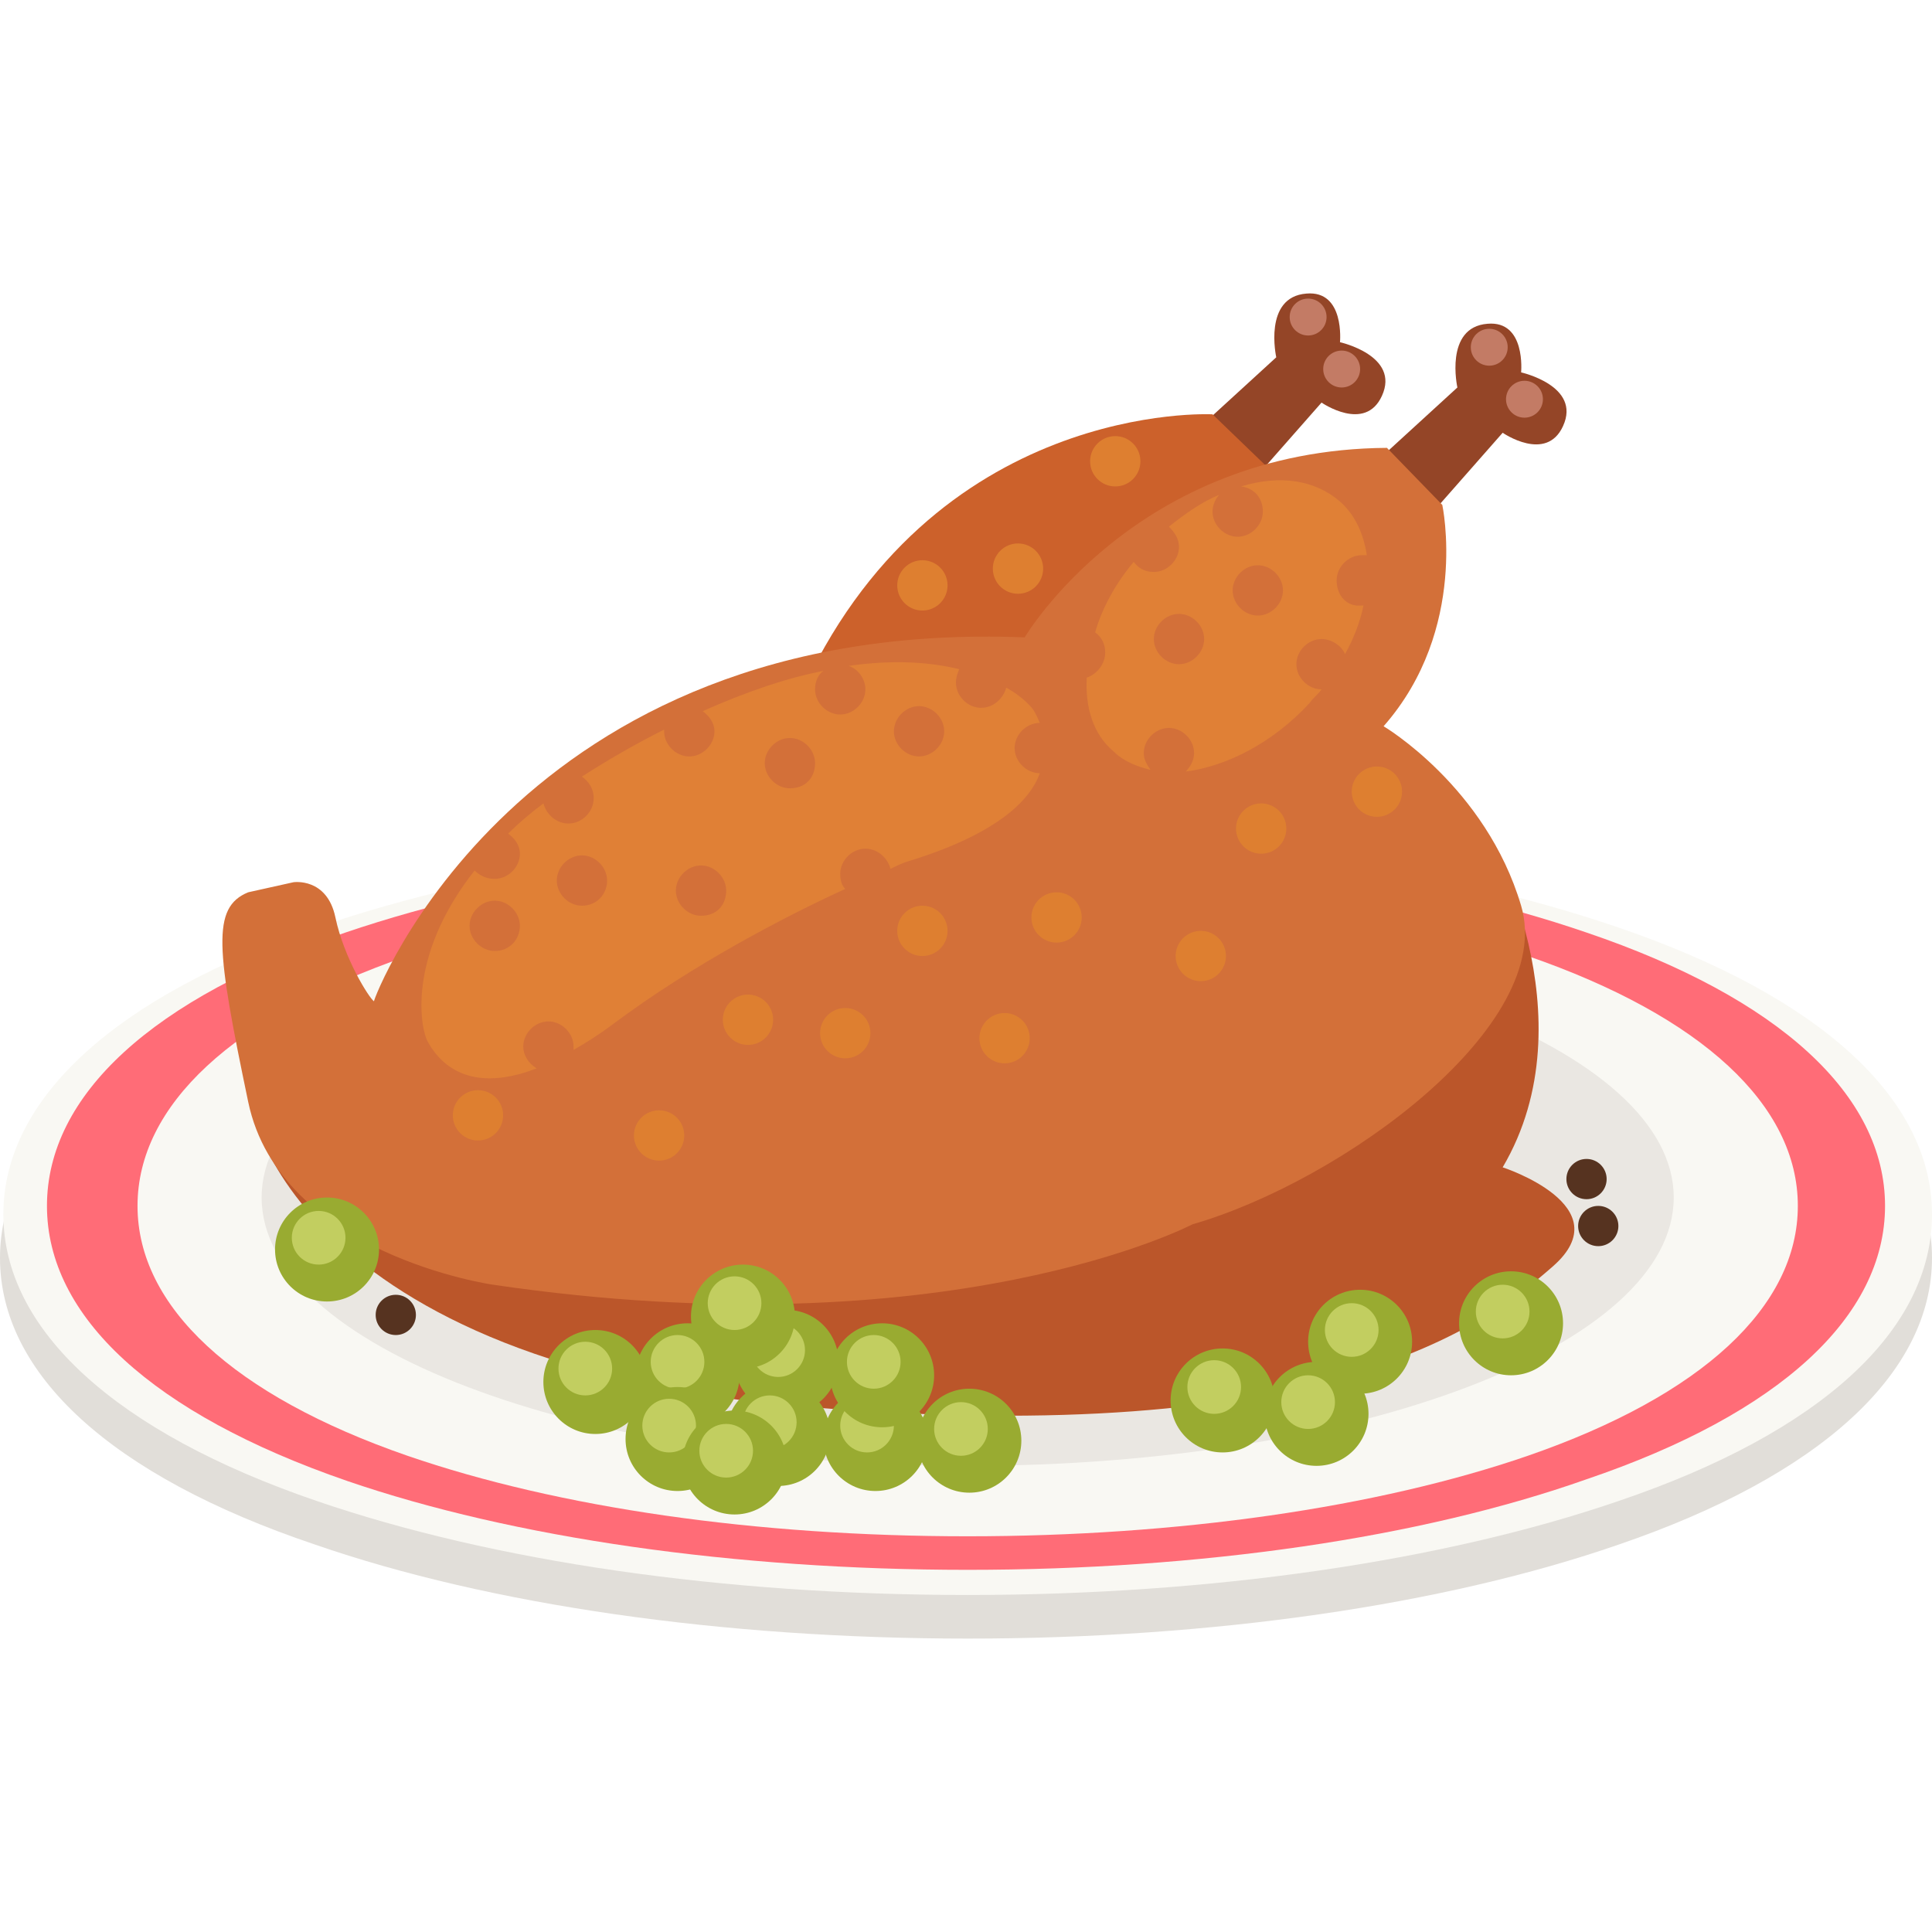
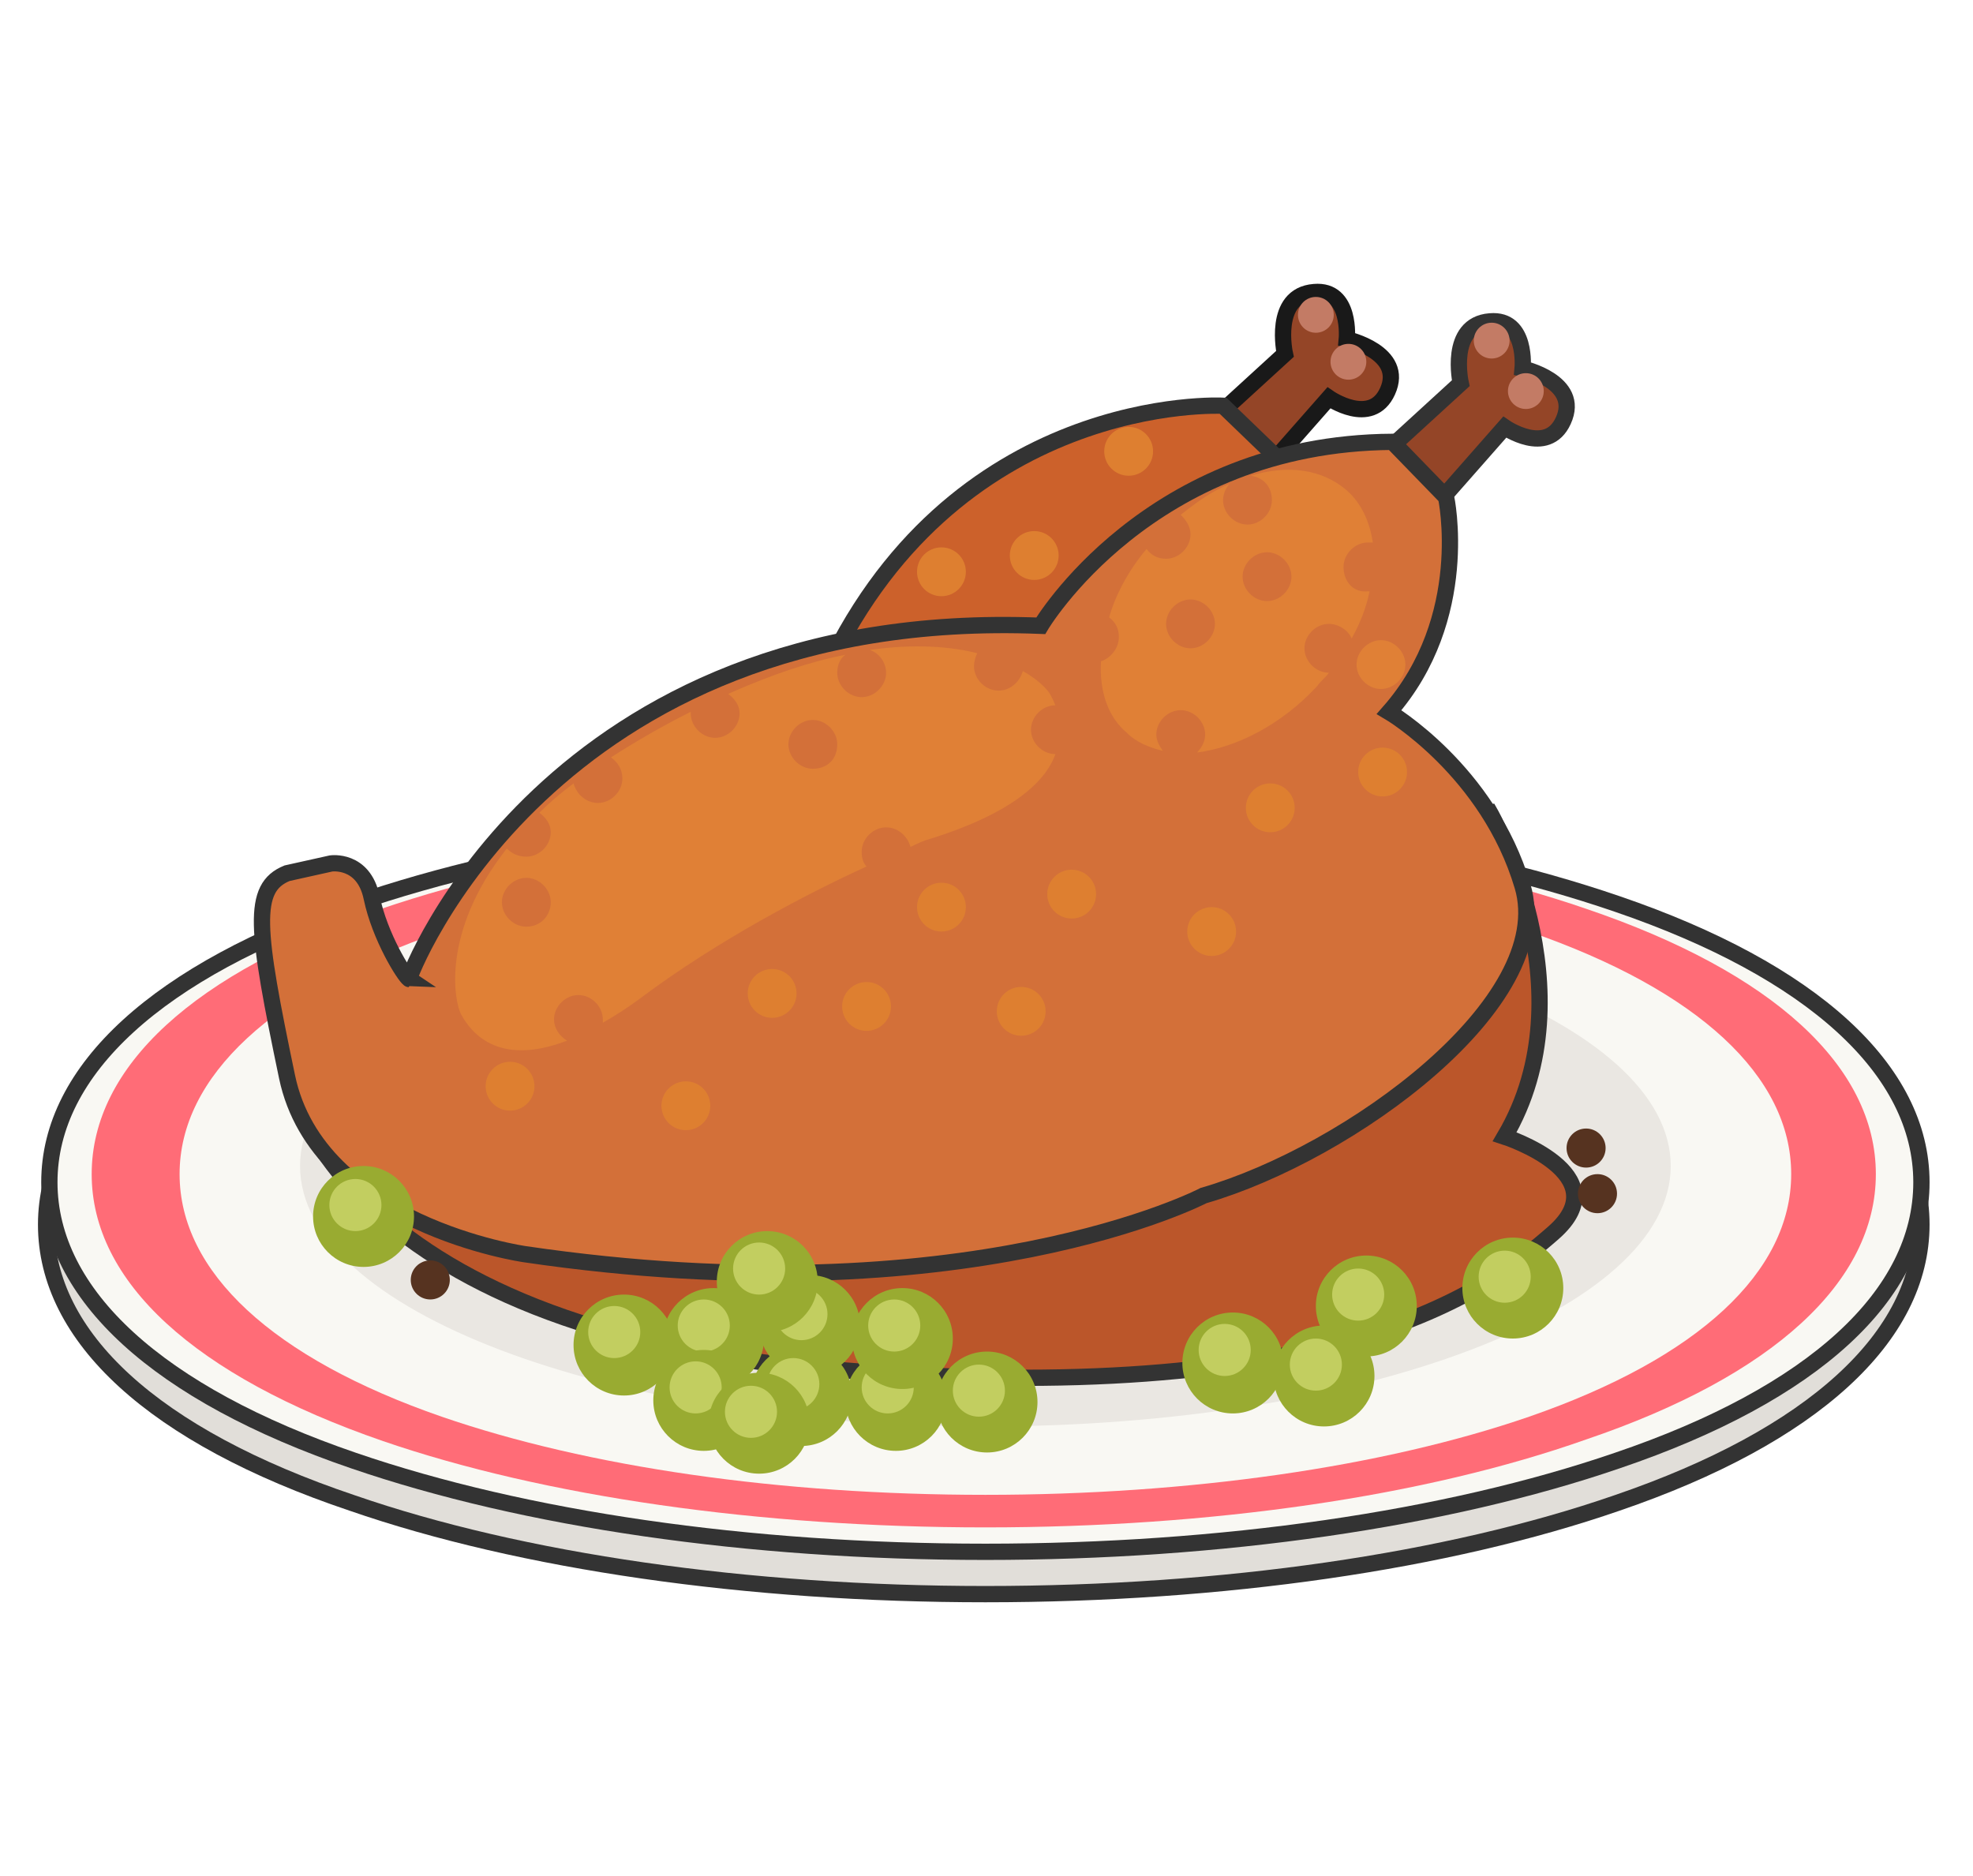
- <svg xmlns="http://www.w3.org/2000/svg" id="svg91" version="1.1" height="115.2" width="115.2">
-   <defs id="defs95" />
-   <g transform="translate(0,-9.8)" id="g7">
-     <rect style="fill:none" x="-1" y="-1" width="582" height="402" id="canvas_background" />
+ <svg xmlns="http://www.w3.org/2000/svg" width="121.2" height="115.2">
+   <g id="g7">
+     <rect fill="none" id="canvas_background" height="117.2" width="123.2" y="-1" x="-1" />
  </g>
-   <g transform="translate(0,-9.8)" id="g89">
+   <g id="g89">
    <g id="svg_1">
-       <g transform="translate(-5.100001,10.00464)" id="svg_4">
-         <path style="fill:#e1ded9" d="m 62.8,97.5 c -14.6,0 -28.5,-2 -38.9,-5.6 -12.2,-4.1 -18.8,-10.2 -18.8,-17.1 0,-6.9 6.7,-13 18.7,-17.1 C 34.3,54.1 48.1,52.1 62.7,52.1 c 14.6,0 28.5,2 38.9,5.6 12.1,4.1 18.7,10.2 18.7,17.1 0,6.9 -6.7,13 -18.7,17.1 C 91.2,95.5 77.4,97.5 62.8,97.5 Z" id="svg_6" />
-         <path style="fill:#f9f8f3" d="M 62.8,94.9 C 48.2,94.9 34.5,92.9 24,89.3 12,85.2 5.3,79.1 5.3,72.2 5.3,65.3 12,59.2 24,55.1 c 10.4,-3.6 24.2,-5.6 38.8,-5.6 14.6,0 28.3,2 38.8,5.6 12,4.1 18.7,10.2 18.7,17.1 0,6.9 -6.6,13 -18.7,17.1 -10.5,3.6 -24.3,5.6 -38.8,5.6 z" id="svg_7" />
-         <path style="fill:#ff6c77" d="m 62.8,93.4 c -13.9,0 -27.1,-1.9 -37,-5.3 C 14.2,84.1 7.9,78.3 7.9,71.7 c 0,-6.6 6.3,-12.4 17.8,-16.3 10,-3.4 23.1,-5.3 37,-5.3 13.9,0 27.1,1.9 37,5.3 C 111.2,59.3 117.5,65.1 117.5,71.7 117.5,78.3 111.2,84.1 99.7,88 c -9.9,3.5 -23,5.4 -36.9,5.4 z" id="svg_8" />
-         <path style="fill:#f9f8f3" d="m 62.8,91.4 c -12.6,0 -24.4,-1.7 -33.4,-4.8 C 19,83 13.3,77.7 13.3,71.7 c 0,-6 5.7,-11.3 16.1,-14.9 9,-3.1 20.9,-4.8 33.4,-4.8 12.5,0 24.4,1.7 33.4,4.8 C 106.6,60.4 112.3,65.7 112.3,71.7 c 0,6 -5.7,11.3 -16.1,14.9 -9,3.1 -20.9,4.8 -33.4,4.8 z" id="svg_9" />
-         <ellipse style="fill:#eae7e2" cx="62.8" cy="71.2" rx="42.1" ry="16" id="svg_10" />
-         <path style="fill:#bb562a" d="m 93.8,49.5 c 0,0 6.2,10.9 0.9,19.9 0,0 7.1,2.3 3,5.9 C 93.6,78.9 84,86.2 53.4,83.7 22.8,81.3 19.2,65.7 20,63.8 c 0.8,-1.9 21.5,3.1 21.5,3.1 L 67.1,54.7 Z" id="svg_11" />
-         <path style="fill:#944527" d="m 76.5,25.4 4.7,-4.3 c 0,0 -0.8,-3.6 1.8,-3.8 2.3,-0.2 2,2.9 2,2.9 0,0 3.6,0.8 2.5,3.2 -1,2.2 -3.6,0.4 -3.6,0.4 l -4.4,5 z" id="svg_12" />
-         <circle style="fill:#c37b65" cx="83.1" cy="18.7" r="1.1" id="svg_13" />
-         <circle style="fill:#c37b65" cx="85.1" cy="21.8" r="1.1" id="svg_14" />
-         <path style="fill:#944527" d="M 87.3,27.2 92,22.9 c 0,0 -0.8,-3.6 1.8,-3.8 2.3,-0.2 2,2.9 2,2.9 0,0 3.6,0.8 2.5,3.2 -1,2.2 -3.6,0.4 -3.6,0.4 l -4.4,5 z" id="svg_15" />
-         <path style="fill:#cc612b" d="m 82.9,29.8 -5.5,-5.3 c 0,0 -16.8,-0.9 -24.7,17 -7.9,17.9 30.2,-11.7 30.2,-11.7 z" id="svg_16" />
-         <path style="fill:#d37039" d="m 66.2,37.8 c 0,0 6.6,-11.2 21.6,-11.3 l 3.3,3.4 c 0,0 1.6,7.4 -3.5,13.2 0,0 6.1,3.6 8.2,10.7 2.1,7.1 -10.6,16.4 -19.6,19 0,0 -14.5,7.6 -41.7,3.6 0,0 -12.7,-1.8 -14.6,-10.9 C 18,56.4 17.7,53.9 19.9,53 l 2.7,-0.6 c 0,0 2,-0.3 2.5,2.1 0.5,2.4 2,4.8 2.3,5 -0.1,0 8.5,-22.9 38.8,-21.7 z" id="svg_17" />
-         <path style="fill:#e08036" d="m 67.1,45.9 c -0.8,0 -1.5,-0.7 -1.5,-1.5 0,-0.8 0.7,-1.5 1.5,-1.5 v 0 c -0.2,-0.5 -0.4,-0.8 -0.4,-0.8 0,0 -0.5,-0.7 -1.6,-1.3 -0.2,0.7 -0.8,1.2 -1.5,1.2 -0.8,0 -1.5,-0.7 -1.5,-1.5 0,-0.3 0.1,-0.6 0.2,-0.8 C 60.7,39.3 58.5,39.1 55.7,39.5 c 0.6,0.2 1,0.8 1,1.4 0,0.8 -0.7,1.5 -1.5,1.5 -0.8,0 -1.5,-0.7 -1.5,-1.5 0,-0.5 0.2,-0.9 0.5,-1.1 -2.1,0.4 -4.5,1.2 -7.2,2.4 0.4,0.3 0.7,0.7 0.7,1.2 0,0.8 -0.7,1.5 -1.5,1.5 -0.8,0 -1.5,-0.7 -1.5,-1.5 0,0 0,-0.1 0,-0.1 -1.8,0.9 -3.5,1.9 -4.9,2.8 0.4,0.3 0.7,0.7 0.7,1.3 0,0.8 -0.7,1.5 -1.5,1.5 -0.7,0 -1.3,-0.5 -1.5,-1.2 -0.8,0.6 -1.5,1.2 -2.1,1.8 0.4,0.3 0.7,0.7 0.7,1.2 0,0.8 -0.7,1.5 -1.5,1.5 -0.5,0 -0.9,-0.2 -1.2,-0.5 -4.1,5.2 -3.2,9.5 -2.8,10.2 0.5,0.9 2.1,3.3 6.5,1.6 C 36.6,63.2 36.3,62.7 36.3,62.2 c 0,-0.8 0.7,-1.5 1.5,-1.5 0.8,0 1.5,0.7 1.5,1.5 0,0.1 0,0.2 0,0.2 0.7,-0.4 1.5,-0.9 2.3,-1.5 4.8,-3.6 10.4,-6.5 13.9,-8.1 -0.2,-0.2 -0.3,-0.5 -0.3,-0.9 0,-0.8 0.7,-1.5 1.5,-1.5 0.7,0 1.3,0.5 1.5,1.2 C 58.8,51.3 59.1,51.2 59.1,51.2 c 5.3,-1.6 7.4,-3.6 8,-5.3 0,0 0,0 0,0 z M 34.6,56.5 c -0.8,0 -1.5,-0.7 -1.5,-1.5 0,-0.8 0.7,-1.5 1.5,-1.5 0.8,0 1.5,0.7 1.5,1.5 0,0.8 -0.6,1.5 -1.5,1.5 z m 5.2,-2.7 c -0.8,0 -1.5,-0.7 -1.5,-1.5 0,-0.8 0.7,-1.5 1.5,-1.5 0.8,0 1.5,0.7 1.5,1.5 0,0.8 -0.6,1.5 -1.5,1.5 z m 7.1,0.6 c -0.8,0 -1.5,-0.7 -1.5,-1.5 0,-0.8 0.7,-1.5 1.5,-1.5 0.8,0 1.5,0.7 1.5,1.5 0,0.9 -0.6,1.5 -1.5,1.5 z M 52.2,46.8 c -0.8,0 -1.5,-0.7 -1.5,-1.5 0,-0.8 0.7,-1.5 1.5,-1.5 0.8,0 1.5,0.7 1.5,1.5 0,0.9 -0.6,1.5 -1.5,1.5 z m 7.7,-1.9 c -0.8,0 -1.5,-0.7 -1.5,-1.5 0,-0.8 0.7,-1.5 1.5,-1.5 0.8,0 1.5,0.7 1.5,1.5 0,0.8 -0.7,1.5 -1.5,1.5 z" id="svg_18" />
-         <circle style="fill:#de7f30" cx="65" cy="61.7" r="1.5" id="svg_19" />
-         <circle style="fill:#de7f30" cx="55.5" cy="61.4" r="1.5" id="svg_20" />
-         <circle style="fill:#de7f30" cx="60.1" cy="55.3" r="1.5" id="svg_21" />
-         <circle style="fill:#de7f30" cx="49.7" cy="60.6" r="1.5" id="svg_22" />
-         <circle style="fill:#de7f30" cx="44.4" cy="67.5" r="1.5" id="svg_23" />
-         <circle style="fill:#de7f30" cx="33.6" cy="66.3" r="1.5" id="svg_24" />
-         <circle style="fill:#de7f30" cx="60.1" cy="34.7" r="1.5" id="svg_25" />
-         <circle style="fill:#de7f30" cx="65.8" cy="33.7" r="1.5" id="svg_26" />
-         <circle style="fill:#de7f30" cx="71.6" cy="27.3" r="1.5" id="svg_27" />
-         <circle style="fill:#de7f30" cx="68.1" cy="54.5" r="1.5" id="svg_28" />
-         <circle style="fill:#de7f30" cx="76.7" cy="56.8" r="1.5" id="svg_29" />
-         <circle style="fill:#de7f30" cx="80.3" cy="49.2" r="1.5" id="svg_30" />
-         <circle style="fill:#de7f30" cx="87.2" cy="47" r="1.5" id="svg_31" />
-         <path style="fill:#e08036" d="m 84.8,34.4 c 0,-0.8 0.7,-1.5 1.5,-1.5 0.1,0 0.2,0 0.3,0 C 86.4,31.6 85.9,30.5 85,29.7 c -1.5,-1.3 -3.6,-1.6 -5.9,-0.9 0.8,0.1 1.3,0.7 1.3,1.5 0,0.8 -0.7,1.5 -1.5,1.5 -0.8,0 -1.5,-0.7 -1.5,-1.5 0,-0.4 0.2,-0.8 0.4,-1 -1,0.4 -2,1.1 -3,1.9 0.3,0.3 0.6,0.7 0.6,1.2 0,0.8 -0.7,1.5 -1.5,1.5 -0.5,0 -0.9,-0.2 -1.2,-0.6 -1.1,1.3 -1.9,2.8 -2.3,4.2 0.4,0.3 0.6,0.7 0.6,1.2 0,0.7 -0.5,1.3 -1.1,1.5 v 0 c -0.1,1.8 0.4,3.4 1.6,4.4 0.6,0.6 1.4,0.9 2.2,1.1 -0.2,-0.3 -0.4,-0.6 -0.4,-1 0,-0.8 0.7,-1.5 1.5,-1.5 0.8,0 1.5,0.7 1.5,1.5 0,0.4 -0.2,0.8 -0.5,1.1 2.4,-0.3 5.2,-1.7 7.4,-4.1 0.2,-0.3 0.5,-0.5 0.7,-0.8 v 0 c -0.8,0 -1.5,-0.7 -1.5,-1.5 0,-0.8 0.7,-1.5 1.5,-1.5 0.6,0 1.2,0.4 1.4,0.9 0.5,-0.9 0.9,-1.9 1.1,-2.9 0,0 -0.1,0 -0.1,0 -0.9,0.1 -1.5,-0.6 -1.5,-1.5 z m -9.4,5 c -0.8,0 -1.5,-0.7 -1.5,-1.5 0,-0.8 0.7,-1.5 1.5,-1.5 0.8,0 1.5,0.7 1.5,1.5 0,0.8 -0.7,1.5 -1.5,1.5 z M 80.1,36.5 c -0.8,0 -1.5,-0.7 -1.5,-1.5 0,-0.8 0.7,-1.5 1.5,-1.5 0.8,0 1.5,0.7 1.5,1.5 0,0.8 -0.7,1.5 -1.5,1.5 z" id="svg_32" />
-         <circle style="fill:#c37b65" cx="93.9" cy="20.5" r="1.1" id="svg_33" />
-         <circle style="fill:#c37b65" cx="96" cy="23.6" r="1.1" id="svg_34" />
-         <circle style="fill:#563320" cx="99.7" cy="70.1" r="1.2" id="svg_35" />
-         <circle style="fill:#563320" cx="100.4" cy="72.9" r="1.2" id="svg_36" />
+       <g id="svg_4">
+         <path stroke="#333333" fill="#e1ded9" id="svg_6" d="m60.532,97.923c-14.6,0 -28.5,-2 -38.9,-5.6c-12.2,-4.1 -18.8,-10.2 -18.8,-17.1c0,-6.9 6.7,-13 18.7,-17.1c10.5,-3.6 24.3,-5.6 38.9,-5.6c14.6,0 28.5,2 38.9,5.6c12.1,4.1 18.7,10.2 18.7,17.1c0,6.9 -6.7,13 -18.7,17.1c-10.4,3.6 -24.2,5.6 -38.8,5.6z" />
+         <path stroke="#333333" fill="#f9f8f3" id="svg_7" d="m60.532,95.323c-14.6,0 -28.3,-2 -38.8,-5.6c-12,-4.1 -18.7,-10.2 -18.7,-17.1c0,-6.9 6.7,-13 18.7,-17.1c10.4,-3.6 24.2,-5.6 38.8,-5.6c14.6,0 28.3,2 38.8,5.6c12,4.1 18.7,10.2 18.7,17.1c0,6.9 -6.6,13 -18.7,17.1c-10.5,3.6 -24.3,5.6 -38.8,5.6z" />
+         <path fill="#ff6c77" id="svg_8" d="m60.532,93.823c-13.9,0 -27.1,-1.9 -37,-5.3c-11.6,-4 -17.9,-9.8 -17.9,-16.4c0,-6.6 6.3,-12.4 17.8,-16.3c10,-3.4 23.1,-5.3 37,-5.3c13.9,0 27.1,1.9 37,5.3c11.5,3.9 17.8,9.7 17.8,16.3c0,6.6 -6.3,12.4 -17.8,16.3c-9.9,3.5 -23,5.4 -36.9,5.4z" />
+         <path fill="#f9f8f3" id="svg_9" d="m60.532,91.823c-12.6,0 -24.4,-1.7 -33.4,-4.8c-10.4,-3.6 -16.1,-8.9 -16.1,-14.9c0,-6 5.7,-11.3 16.1,-14.9c9,-3.1 20.9,-4.8 33.4,-4.8c12.5,0 24.4,1.7 33.4,4.8c10.4,3.6 16.1,8.9 16.1,14.9c0,6 -5.7,11.3 -16.1,14.9c-9,3.1 -20.9,4.8 -33.4,4.8l-0,0z" />
+         <ellipse fill="#eae7e2" id="svg_10" ry="16" rx="42.1" cy="71.622" cx="60.532" />
+         <path stroke="#333333" fill="#bb562a" id="svg_11" d="m91.532,49.923c0,0 6.2,10.9 0.9,19.9c0,0 7.1,2.3 3,5.9c-4.1,3.6 -13.7,10.9 -44.3,8.4c-30.6,-2.4 -34.2,-18 -33.4,-19.9c0.8,-1.9 21.5,3.1 21.5,3.1l25.6,-12.2l26.7,-5.2z" />
+         <path stroke="#191919" fill="#944527" id="svg_12" d="m74.232,26.04l4.7,-4.3c0,0 -0.8,-3.6 1.8,-3.8c2.3,-0.2 2,2.9 2,2.9c0,0 3.6,0.8 2.5,3.2c-1,2.2 -3.6,0.4 -3.6,0.4l-4.4,5l-3,-3.4z" />
+         <circle fill="#c37b65" id="svg_13" r="1.1" cy="19.34" cx="80.832" />
+         <circle fill="#c37b65" id="svg_14" r="1.1" cy="22.223" cx="82.832" />
+         <path stroke="#333333" fill="#944527" id="svg_15" d="m85.032,27.84l4.7,-4.3c0,0 -0.8,-3.6 1.8,-3.8c2.3,-0.2 2,2.9 2,2.9c0,0 3.6,0.8 2.5,3.2c-1,2.2 -3.6,0.4 -3.6,0.4l-4.4,5l-3,-3.4z" />
+         <path stroke="#333333" fill="#cc612b" id="svg_16" d="m80.632,30.223l-5.5,-5.3c0,0 -16.8,-0.9 -24.7,17c-7.9,17.9 30.2,-11.7 30.2,-11.7z" />
+         <path stroke="#333333" fill="#d37039" id="svg_17" d="m63.932,38.44c0,0 6.6,-11.2 21.6,-11.3l3.3,3.4c0,0 1.6,7.4 -3.5,13.2c0,0 6.1,3.6 8.2,10.7c2.1,7.1 -10.6,16.4 -19.6,19c0,0 -14.5,7.6 -41.7,3.6c0,0 -12.7,-1.8 -14.6,-10.9c-1.9,-9.1 -2.2,-11.6 0,-12.5l2.7,-0.6c0,0 2,-0.3 2.5,2.1c0.5,2.4 2,4.8 2.3,5c-0.1,0 8.5,-22.9 38.8,-21.7z" />
+         <path fill="#e08036" id="svg_18" d="m64.832,46.323c-0.8,0 -1.5,-0.7 -1.5,-1.5c0,-0.8 0.7,-1.5 1.5,-1.5l0,0c-0.2,-0.5 -0.4,-0.8 -0.4,-0.8c0,0 -0.5,-0.7 -1.6,-1.3c-0.2,0.7 -0.8,1.2 -1.5,1.2c-0.8,0 -1.5,-0.7 -1.5,-1.5c0,-0.3 0.1,-0.6 0.2,-0.8c-1.6,-0.4 -3.8,-0.6 -6.6,-0.2c0.6,0.2 1,0.8 1,1.4c0,0.8 -0.7,1.5 -1.5,1.5c-0.8,0 -1.5,-0.7 -1.5,-1.5c0,-0.5 0.2,-0.9 0.5,-1.1c-2.1,0.4 -4.5,1.2 -7.2,2.4c0.4,0.3 0.7,0.7 0.7,1.2c0,0.8 -0.7,1.5 -1.5,1.5c-0.8,0 -1.5,-0.7 -1.5,-1.5c0,0 0,-0.1 0,-0.1c-1.8,0.9 -3.5,1.9 -4.9,2.8c0.4,0.3 0.7,0.7 0.7,1.3c0,0.8 -0.7,1.5 -1.5,1.5c-0.7,0 -1.3,-0.5 -1.5,-1.2c-0.8,0.6 -1.5,1.2 -2.1,1.8c0.4,0.3 0.7,0.7 0.7,1.2c0,0.8 -0.7,1.5 -1.5,1.5c-0.5,0 -0.9,-0.2 -1.2,-0.5c-4.1,5.2 -3.2,9.5 -2.8,10.2c0.5,0.9 2.1,3.3 6.5,1.6c-0.5,-0.3 -0.8,-0.8 -0.8,-1.3c0,-0.8 0.7,-1.5 1.5,-1.5c0.8,0 1.5,0.7 1.5,1.5c0,0.1 0,0.2 0,0.2c0.7,-0.4 1.5,-0.9 2.3,-1.5c4.8,-3.6 10.4,-6.5 13.9,-8.1c-0.2,-0.2 -0.3,-0.5 -0.3,-0.9c0,-0.8 0.7,-1.5 1.5,-1.5c0.7,0 1.3,0.5 1.5,1.2c0.6,-0.3 0.9,-0.4 0.9,-0.4c5.3,-1.6 7.4,-3.6 8,-5.3c0,0 0,0 0,0l0,-0zm-32.5,10.6c-0.8,0 -1.5,-0.7 -1.5,-1.5c0,-0.8 0.7,-1.5 1.5,-1.5c0.8,0 1.5,0.7 1.5,1.5c0,0.8 -0.6,1.5 -1.5,1.5zm37.7,-13.3c-0.8,0 -1.5,-0.7 -1.5,-1.5c0,-0.8 0.7,-1.5 1.5,-1.5c0.8,0 1.5,0.7 1.5,1.5c0,0.8 -0.6,1.5 -1.5,1.5zm7.1,0.6c-0.8,0 -1.5,-0.7 -1.5,-1.5c0,-0.8 0.7,-1.5 1.5,-1.5c0.8,0 1.5,0.7 1.5,1.5c0,0.9 -0.6,1.5 -1.5,1.5zm-27.2,3c-0.8,0 -1.5,-0.7 -1.5,-1.5c0,-0.8 0.7,-1.5 1.5,-1.5c0.8,0 1.5,0.7 1.5,1.5c0,0.9 -0.6,1.5 -1.5,1.5zm34.9,-4.9c-0.8,0 -1.5,-0.7 -1.5,-1.5c0,-0.8 0.7,-1.5 1.5,-1.5c0.8,0 1.5,0.7 1.5,1.5c0,0.8 -0.7,1.5 -1.5,1.5z" />
+         <circle fill="#de7f30" id="svg_19" r="1.5" cy="62.123" cx="62.732" />
+         <circle fill="#de7f30" id="svg_20" r="1.5" cy="61.823" cx="53.232" />
+         <circle fill="#de7f30" id="svg_21" r="1.5" cy="55.722" cx="57.832" />
+         <circle fill="#de7f30" id="svg_22" r="1.5" cy="61.022" cx="47.432" />
+         <circle fill="#de7f30" id="svg_23" r="1.5" cy="67.923" cx="42.132" />
+         <circle fill="#de7f30" id="svg_24" r="1.5" cy="66.723" cx="31.332" />
+         <circle fill="#de7f30" id="svg_25" r="1.5" cy="35.123" cx="57.832" />
+         <circle fill="#de7f30" id="svg_26" r="1.5" cy="34.123" cx="63.532" />
+         <circle fill="#de7f30" id="svg_27" r="1.5" cy="27.723" cx="69.332" />
+         <circle fill="#de7f30" id="svg_28" r="1.5" cy="54.923" cx="65.832" />
+         <circle fill="#de7f30" id="svg_29" r="1.5" cy="57.222" cx="74.432" />
+         <circle fill="#de7f30" id="svg_30" r="1.5" cy="49.623" cx="78.032" />
+         <circle fill="#de7f30" id="svg_31" r="1.5" cy="47.423" cx="84.932" />
+         <path fill="#e08036" id="svg_32" d="m82.532,34.823c0,-0.8 0.7,-1.5 1.5,-1.5c0.1,0 0.2,0 0.3,0c-0.2,-1.3 -0.7,-2.4 -1.6,-3.2c-1.5,-1.3 -3.6,-1.6 -5.9,-0.9c0.8,0.1 1.3,0.7 1.3,1.5c0,0.8 -0.7,1.5 -1.5,1.5c-0.8,0 -1.5,-0.7 -1.5,-1.5c0,-0.4 0.2,-0.8 0.4,-1c-1,0.4 -2,1.1 -3,1.9c0.3,0.3 0.6,0.7 0.6,1.2c0,0.8 -0.7,1.5 -1.5,1.5c-0.5,0 -0.9,-0.2 -1.2,-0.6c-1.1,1.3 -1.9,2.8 -2.3,4.2c0.4,0.3 0.6,0.7 0.6,1.2c0,0.7 -0.5,1.3 -1.1,1.5l0,0c-0.1,1.8 0.4,3.4 1.6,4.4c0.6,0.6 1.4,0.9 2.2,1.1c-0.2,-0.3 -0.4,-0.6 -0.4,-1c0,-0.8 0.7,-1.5 1.5,-1.5c0.8,0 1.5,0.7 1.5,1.5c0,0.4 -0.2,0.8 -0.5,1.1c2.4,-0.3 5.2,-1.7 7.4,-4.1c0.2,-0.3 0.5,-0.5 0.7,-0.8l0,0c-0.8,0 -1.5,-0.7 -1.5,-1.5c0,-0.8 0.7,-1.5 1.5,-1.5c0.6,0 1.2,0.4 1.4,0.9c0.5,-0.9 0.9,-1.9 1.1,-2.9c0,0 -0.1,0 -0.1,0c-0.9,0.1 -1.5,-0.6 -1.5,-1.5zm-9.4,5c-0.8,0 -1.5,-0.7 -1.5,-1.5c0,-0.8 0.7,-1.5 1.5,-1.5c0.8,0 1.5,0.7 1.5,1.5c0,0.8 -0.7,1.5 -1.5,1.5zm4.7,-2.9c-0.8,0 -1.5,-0.7 -1.5,-1.5c0,-0.8 0.7,-1.5 1.5,-1.5c0.8,0 1.5,0.7 1.5,1.5c0,0.8 -0.7,1.5 -1.5,1.5z" />
+         <circle fill="#c37b65" id="svg_33" r="1.1" cy="20.923" cx="91.632" />
+         <circle fill="#c37b65" id="svg_34" r="1.1" cy="24.023" cx="93.732" />
+         <circle fill="#563320" id="svg_35" r="1.2" cy="70.522" cx="97.432" />
+         <circle fill="#563320" id="svg_36" r="1.2" cy="73.323" cx="98.132" />
        <g id="svg_37">
-           <circle style="fill:#99ab31" cx="46.1" cy="81.8" r="3.1" id="svg_38" />
-           <circle style="fill:#c2ce60" cx="45.5" cy="81" r="1.6" id="svg_39" />
+           <circle fill="#99ab31" id="svg_38" r="3.1" cy="82.223" cx="43.832" />
+           <circle fill="#c2ce60" id="svg_39" r="1.6" cy="81.423" cx="43.232" />
        </g>
        <g id="svg_40">
-           <circle style="fill:#99ab31" cx="52" cy="81" r="3.1" id="svg_41" />
-           <circle style="fill:#c2ce60" cx="51.5" cy="80.3" r="1.6" id="svg_42" />
+           <circle fill="#99ab31" id="svg_41" r="3.1" cy="81.423" cx="49.732" />
+           <circle fill="#c2ce60" id="svg_42" r="1.6" cy="80.723" cx="49.232" />
        </g>
        <g id="svg_43">
-           <circle style="fill:#99ab31" cx="51.5" cy="85.3" r="3.1" id="svg_44" />
-           <circle style="fill:#c2ce60" cx="51" cy="84.6" r="1.6" id="svg_45" />
+           <circle fill="#99ab31" id="svg_44" r="3.1" cy="85.723" cx="49.232" />
+           <circle fill="#c2ce60" id="svg_45" r="1.6" cy="85.022" cx="48.732" />
        </g>
        <g id="svg_46">
-           <circle style="fill:#99ab31" cx="45.5" cy="85.6" r="3.1" id="svg_47" />
-           <circle style="fill:#c2ce60" cx="45" cy="84.8" r="1.6" id="svg_48" />
+           <circle fill="#99ab31" id="svg_47" r="3.1" cy="86.022" cx="43.232" />
+           <circle fill="#c2ce60" id="svg_48" r="1.6" cy="85.223" cx="42.732" />
        </g>
        <g id="svg_49">
-           <circle style="fill:#99ab31" cx="57.3" cy="85.6" r="3.1" id="svg_50" />
-           <circle style="fill:#c2ce60" cx="56.8" cy="84.8" r="1.6" id="svg_51" />
+           <circle fill="#99ab31" id="svg_50" r="3.1" cy="86.022" cx="55.032" />
+           <circle fill="#c2ce60" id="svg_51" r="1.6" cy="85.223" cx="54.532" />
        </g>
        <g id="svg_52">
-           <circle style="fill:#99ab31" cx="62.9" cy="85.7" r="3.1" id="svg_53" />
-           <circle style="fill:#c2ce60" cx="62.4" cy="85" r="1.6" id="svg_54" />
+           <circle fill="#99ab31" id="svg_53" r="3.1" cy="86.122" cx="60.632" />
+           <circle fill="#c2ce60" id="svg_54" r="1.6" cy="85.423" cx="60.132" />
        </g>
        <g id="svg_55">
-           <circle style="fill:#99ab31" cx="78" cy="83.3" r="3.1" id="svg_56" />
-           <circle style="fill:#c2ce60" cx="77.5" cy="82.5" r="1.6" id="svg_57" />
+           <circle fill="#99ab31" id="svg_56" r="3.1" cy="83.723" cx="75.732" />
+           <circle fill="#c2ce60" id="svg_57" r="1.6" cy="82.923" cx="75.232" />
        </g>
        <g id="svg_58">
-           <circle style="fill:#99ab31" cx="83.6" cy="84.1" r="3.1" id="svg_59" />
-           <circle style="fill:#c2ce60" cx="83.1" cy="83.4" r="1.6" id="svg_60" />
+           <circle fill="#99ab31" id="svg_59" r="3.1" cy="84.522" cx="81.332" />
+           <circle fill="#c2ce60" id="svg_60" r="1.6" cy="83.823" cx="80.832" />
        </g>
        <g id="svg_61">
-           <circle style="fill:#99ab31" cx="86.2" cy="79.8" r="3.1" id="svg_62" />
-           <circle style="fill:#c2ce60" cx="85.7" cy="79.1" r="1.6" id="svg_63" />
+           <circle fill="#99ab31" id="svg_62" r="3.1" cy="80.223" cx="83.932" />
+           <circle fill="#c2ce60" id="svg_63" r="1.6" cy="79.522" cx="83.432" />
        </g>
        <g id="svg_64">
-           <circle style="fill:#99ab31" cx="95.2" cy="78.7" r="3.1" id="svg_65" />
-           <circle style="fill:#c2ce60" cx="94.7" cy="78" r="1.6" id="svg_66" />
+           <circle fill="#99ab31" id="svg_65" r="3.1" cy="79.122" cx="92.932" />
+           <circle fill="#c2ce60" id="svg_66" r="1.6" cy="78.423" cx="92.432" />
        </g>
        <g id="svg_67">
-           <circle style="fill:#99ab31" cx="57.7" cy="81.8" r="3.1" id="svg_68" />
-           <circle style="fill:#c2ce60" cx="57.2" cy="81" r="1.6" id="svg_69" />
+           <circle fill="#99ab31" id="svg_68" r="3.1" cy="82.223" cx="55.432" />
+           <circle fill="#c2ce60" id="svg_69" r="1.6" cy="81.423" cx="54.932" />
        </g>
        <g id="svg_70">
-           <circle style="fill:#99ab31" cx="48.9" cy="87" r="3.1" id="svg_71" />
-           <circle style="fill:#c2ce60" cx="48.4" cy="86.3" r="1.6" id="svg_72" />
+           <circle fill="#99ab31" id="svg_71" r="3.1" cy="87.423" cx="46.632" />
+           <circle fill="#c2ce60" id="svg_72" r="1.6" cy="86.723" cx="46.132" />
        </g>
        <g id="svg_73">
-           <circle style="fill:#99ab31" cx="40.6" cy="82.2" r="3.1" id="svg_74" />
-           <circle style="fill:#c2ce60" cx="40" cy="81.4" r="1.6" id="svg_75" />
+           <circle fill="#99ab31" id="svg_74" r="3.1" cy="82.622" cx="38.332" />
+           <circle fill="#c2ce60" id="svg_75" r="1.6" cy="81.823" cx="37.732" />
        </g>
        <g id="svg_76">
-           <circle style="fill:#99ab31" cx="49.4" cy="78.3" r="3.1" id="svg_77" />
-           <circle style="fill:#c2ce60" cx="48.9" cy="77.5" r="1.6" id="svg_78" />
+           <circle fill="#99ab31" id="svg_77" r="3.1" cy="78.723" cx="47.132" />
+           <circle fill="#c2ce60" id="svg_78" r="1.6" cy="77.923" cx="46.632" />
        </g>
-         <circle style="fill:#99ab31" cx="24.6" cy="74.3" r="3.1" id="svg_79" />
-         <circle style="fill:#563320" cx="28.7" cy="78.2" r="1.2" id="svg_80" />
-         <circle style="fill:#c2ce60" cx="24.1" cy="73.6" r="1.6" id="svg_81" />
+         <circle fill="#99ab31" id="svg_79" r="3.1" cy="74.723" cx="22.332" />
+         <circle fill="#563320" id="svg_80" r="1.2" cy="78.622" cx="26.432" />
+         <circle fill="#c2ce60" id="svg_81" r="1.6" cy="74.022" cx="21.832" />
      </g>
    </g>
  </g>
</svg>
